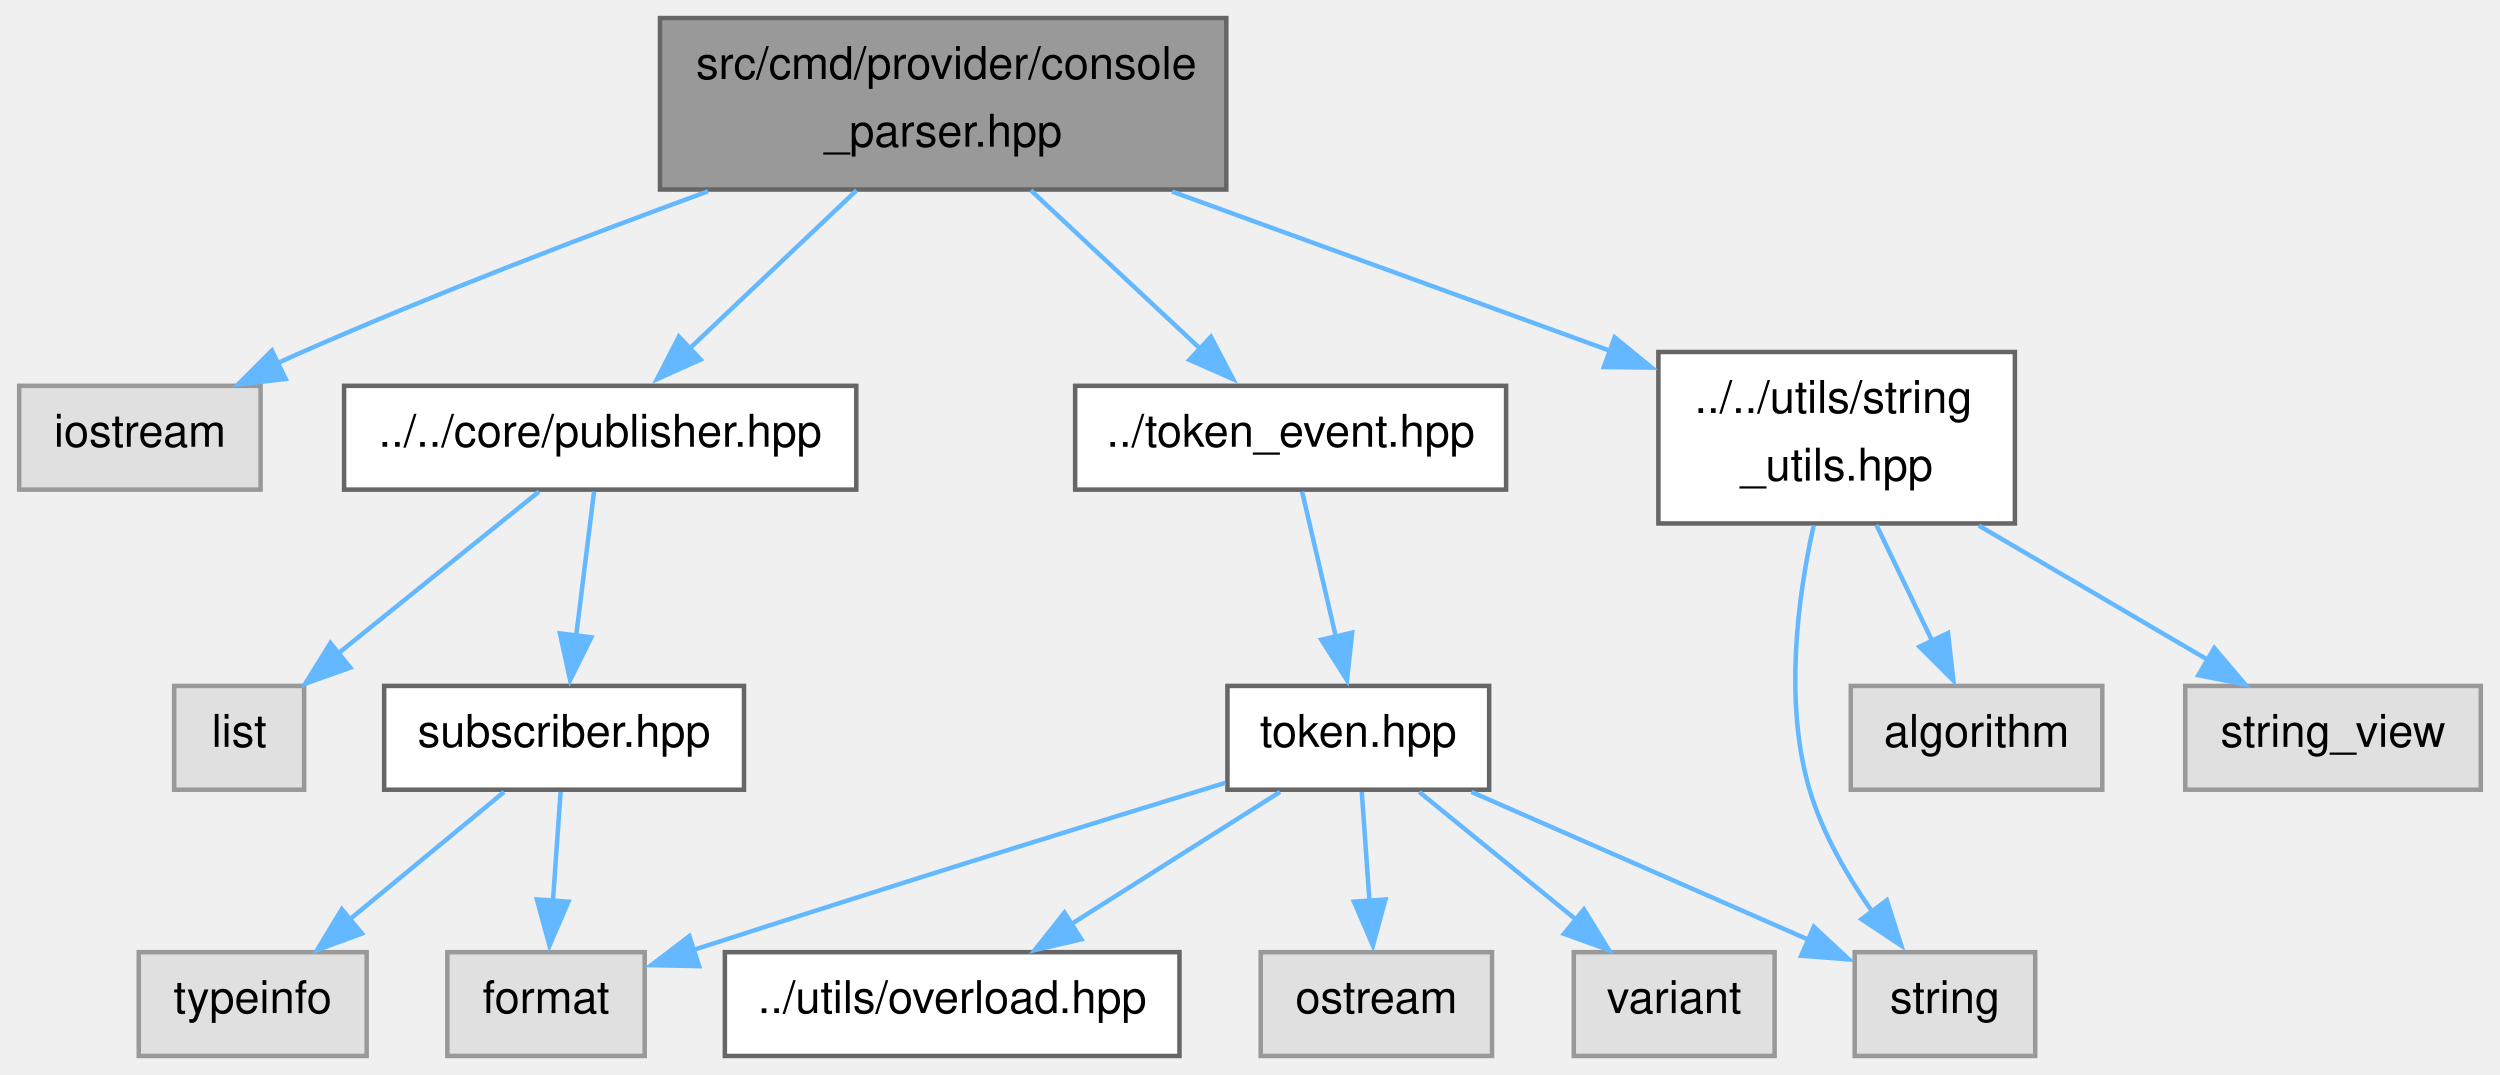
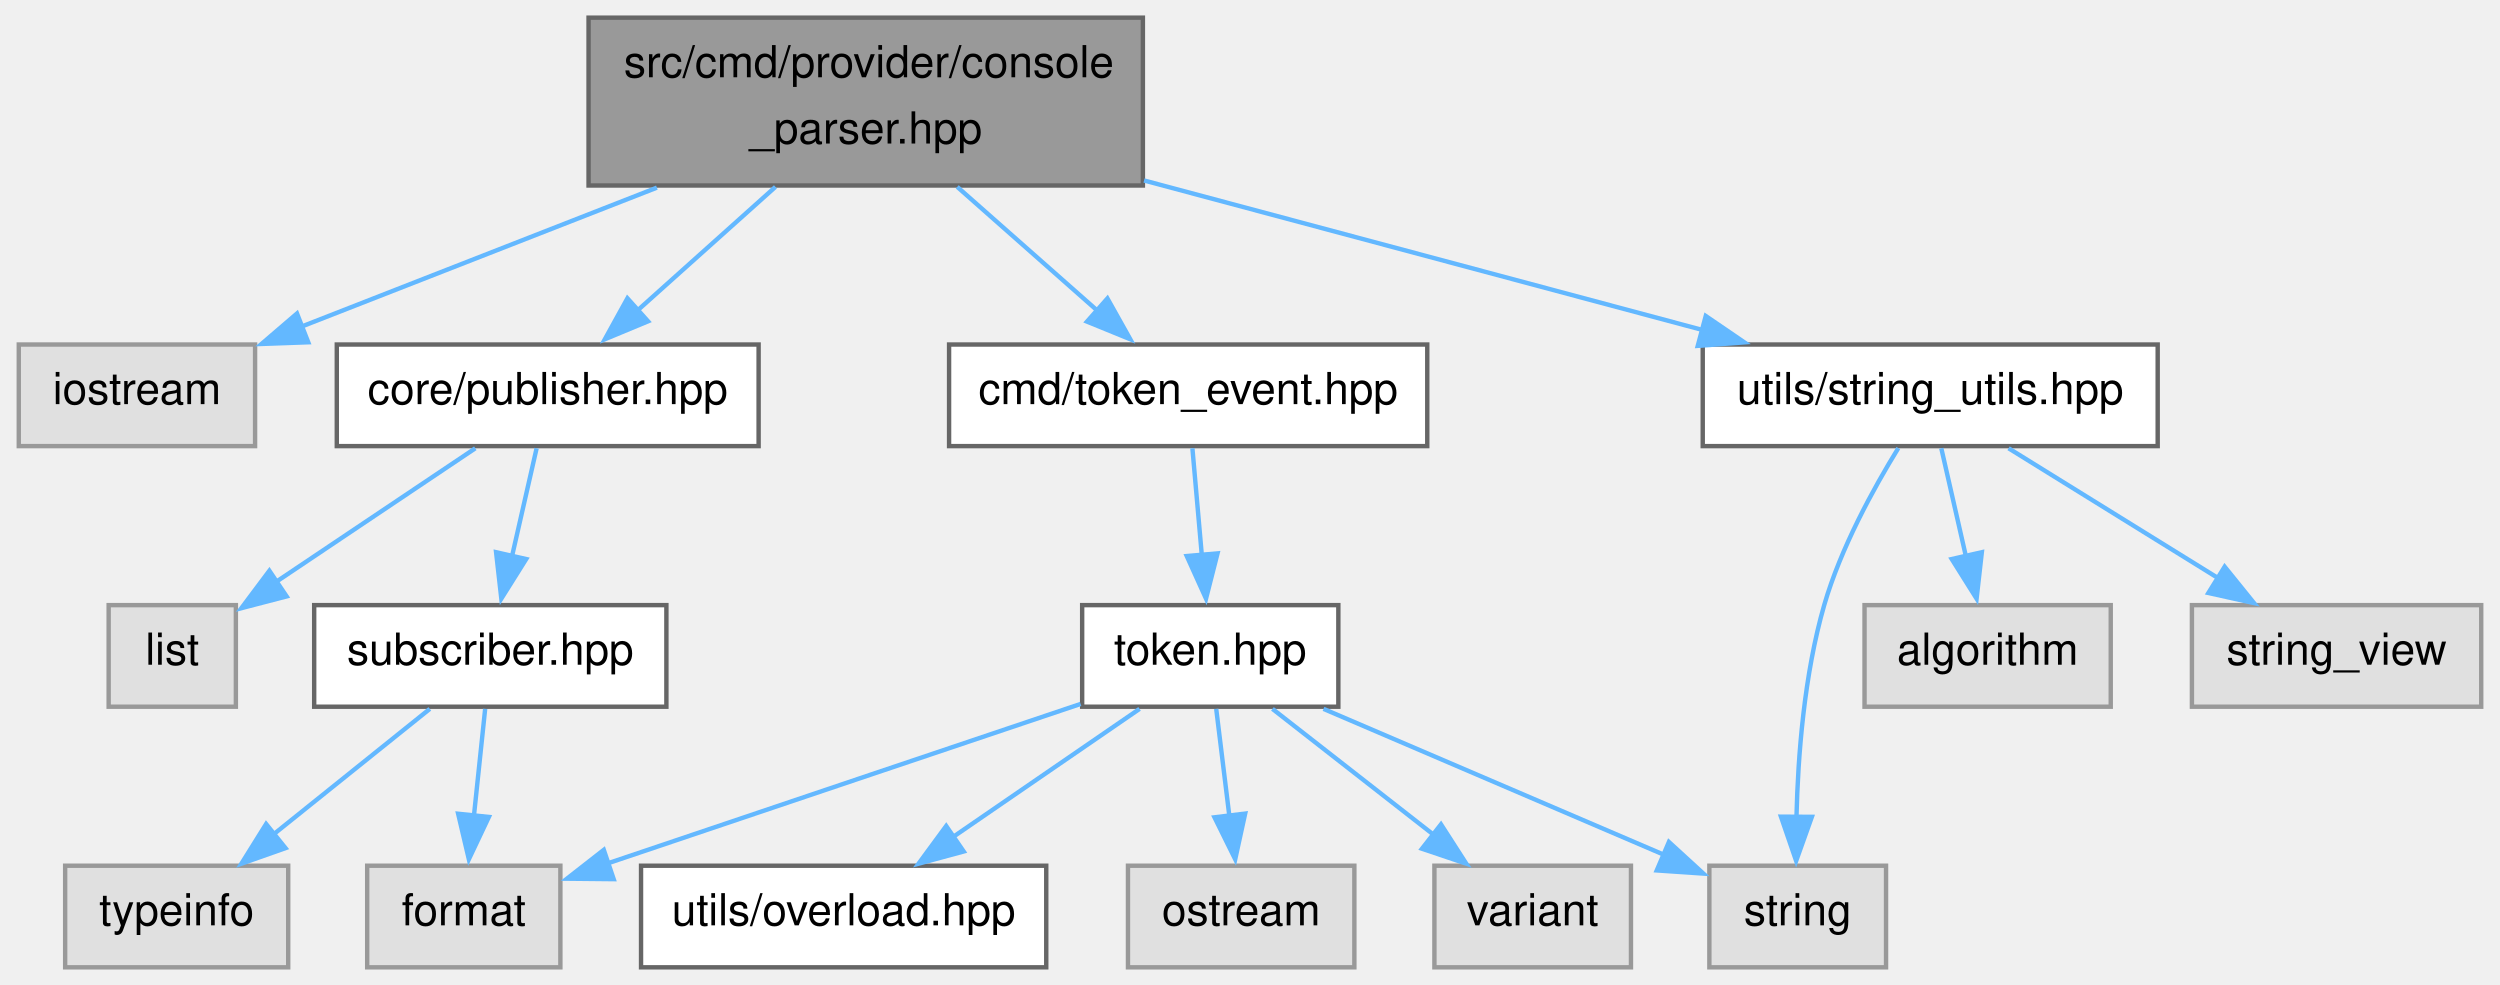
- <svg xmlns="http://www.w3.org/2000/svg" xmlns:xlink="http://www.w3.org/1999/xlink" width="554pt" height="238pt" viewBox="0.00 0.00 553.50 238.00">
-   <g id="graph0" class="graph" transform="scale(1 1) rotate(0) translate(4 234)">
+ <svg xmlns="http://www.w3.org/2000/svg" xmlns:xlink="http://www.w3.org/1999/xlink" width="566pt" height="223pt" viewBox="0.00 0.00 565.50 223.00">
+   <g id="graph0" class="graph" transform="scale(1 1) rotate(0) translate(4 219)">
    <g id="Node000001" class="node">
      <g id="a_Node000001">
        <a xlink:title=" ">
-           <polygon fill="#999999" stroke="#666666" points="267.5,-230 142,-230 142,-192 267.5,-192 267.5,-230" />
-           <text text-anchor="start" x="150" y="-216.5" font-family="Helvetica,sans-Serif" font-size="10.00">src/cmd/provider/console</text>
-           <text text-anchor="middle" x="204.75" y="-201.5" font-family="Helvetica,sans-Serif" font-size="10.00">_parser.hpp</text>
+           <polygon fill="#999999" stroke="#666666" points="254.5,-215 129,-215 129,-177 254.5,-177 254.5,-215" />
+           <text text-anchor="start" x="137" y="-201.5" font-family="Helvetica,sans-Serif" font-size="10.00">src/cmd/provider/console</text>
+           <text text-anchor="middle" x="191.75" y="-186.5" font-family="Helvetica,sans-Serif" font-size="10.00">_parser.hpp</text>
        </a>
      </g>
    </g>
    <g id="Node000002" class="node">
      <g id="a_Node000002">
        <a xlink:title=" ">
-           <polygon fill="#e0e0e0" stroke="#999999" points="53.5,-148.5 0,-148.5 0,-125.5 53.5,-125.5 53.5,-148.5" />
-           <text text-anchor="middle" x="26.75" y="-135" font-family="Helvetica,sans-Serif" font-size="10.00">iostream</text>
+           <polygon fill="#e0e0e0" stroke="#999999" points="53.5,-141 0,-141 0,-118 53.5,-118 53.5,-141" />
+           <text text-anchor="middle" x="26.75" y="-127.5" font-family="Helvetica,sans-Serif" font-size="10.00">iostream</text>
        </a>
      </g>
    </g>
    <g id="edge1_Node000001_Node000002" class="edge">
      <g id="a_edge1_Node000001_Node000002">
        <a xlink:title=" ">
-           <path fill="none" stroke="#63b8ff" d="M152.65,-191.61C125.57,-181.69 92.09,-168.88 62.75,-156 60.88,-155.18 58.96,-154.31 57.04,-153.42" />
-           <polygon fill="#63b8ff" stroke="#63b8ff" points="59.05,-150.02 48.52,-148.83 56.01,-156.32 59.05,-150.02" />
+           <path fill="none" stroke="#63b8ff" d="M144.47,-176.52C118.92,-166.53 87.82,-154.37 64.01,-145.06" />
+           <polygon fill="#63b8ff" stroke="#63b8ff" points="65.54,-141.51 54.95,-141.13 62.99,-148.03 65.54,-141.51" />
        </a>
      </g>
    </g>
    <g id="Node000003" class="node">
      <g id="a_Node000003">
        <a xlink:href="publisher_8hpp.html" target="_top" xlink:title=" ">
-           <polygon fill="white" stroke="#666666" points="185.5,-148.5 72,-148.5 72,-125.5 185.5,-125.5 185.5,-148.5" />
-           <text text-anchor="middle" x="128.75" y="-135" font-family="Helvetica,sans-Serif" font-size="10.00">../../core/publisher.hpp</text>
+           <polygon fill="white" stroke="#666666" points="167.5,-141 72,-141 72,-118 167.5,-118 167.5,-141" />
+           <text text-anchor="middle" x="119.75" y="-127.5" font-family="Helvetica,sans-Serif" font-size="10.00">core/publisher.hpp</text>
        </a>
      </g>
    </g>
    <g id="edge2_Node000001_Node000003" class="edge">
      <g id="a_edge2_Node000001_Node000003">
        <a xlink:title=" ">
-           <path fill="none" stroke="#63b8ff" d="M185.57,-191.83C174.11,-180.97 159.58,-167.21 148.09,-156.32" />
-           <polygon fill="#63b8ff" stroke="#63b8ff" points="151.01,-154.32 141.34,-149.98 146.2,-159.4 151.01,-154.32" />
+           <path fill="none" stroke="#63b8ff" d="M171.31,-176.69C161.41,-167.82 149.56,-157.2 139.72,-148.39" />
+           <polygon fill="#63b8ff" stroke="#63b8ff" points="142.47,-146.26 132.68,-142.19 137.8,-151.47 142.47,-146.26" />
        </a>
      </g>
    </g>
    <g id="Node000008" class="node">
      <g id="a_Node000008">
        <a xlink:href="string__utils_8hpp.html" target="_top" xlink:title=" ">
-           <polygon fill="white" stroke="#666666" points="442.25,-156 363.25,-156 363.25,-118 442.25,-118 442.25,-156" />
-           <text text-anchor="start" x="371.25" y="-142.5" font-family="Helvetica,sans-Serif" font-size="10.00">../../utils/string</text>
-           <text text-anchor="middle" x="402.75" y="-127.5" font-family="Helvetica,sans-Serif" font-size="10.00">_utils.hpp</text>
+           <polygon fill="white" stroke="#666666" points="484.25,-141 381.25,-141 381.25,-118 484.25,-118 484.25,-141" />
+           <text text-anchor="middle" x="432.75" y="-127.5" font-family="Helvetica,sans-Serif" font-size="10.00">utils/string_utils.hpp</text>
        </a>
      </g>
    </g>
    <g id="edge7_Node000001_Node000008" class="edge">
      <g id="a_edge7_Node000001_Node000008">
        <a xlink:title=" ">
-           <path fill="none" stroke="#63b8ff" d="M255.48,-191.55C285.31,-180.71 322.87,-167.05 352.6,-156.24" />
-           <polygon fill="#63b8ff" stroke="#63b8ff" points="353.56,-159.25 361.76,-152.54 351.17,-152.67 353.56,-159.25" />
+           <path fill="none" stroke="#63b8ff" d="M254.76,-178.14C294.1,-167.61 344.14,-154.22 381.13,-144.31" />
+           <polygon fill="#63b8ff" stroke="#63b8ff" points="381.93,-147.46 390.68,-141.49 380.12,-140.7 381.93,-147.46" />
        </a>
      </g>
    </g>
    <g id="Node000012" class="node">
      <g id="a_Node000012">
        <a xlink:href="token__event_8hpp.html" target="_top" xlink:title=" ">
-           <polygon fill="white" stroke="#666666" points="329.5,-148.5 234,-148.5 234,-125.5 329.5,-125.5 329.5,-148.5" />
-           <text text-anchor="middle" x="281.75" y="-135" font-family="Helvetica,sans-Serif" font-size="10.00">../token_event.hpp</text>
+           <polygon fill="white" stroke="#666666" points="318.88,-141 210.62,-141 210.62,-118 318.88,-118 318.88,-141" />
+           <text text-anchor="middle" x="264.75" y="-127.5" font-family="Helvetica,sans-Serif" font-size="10.00">cmd/token_event.hpp</text>
        </a>
      </g>
    </g>
    <g id="edge11_Node000001_Node000012" class="edge">
      <g id="a_edge11_Node000001_Node000012">
        <a xlink:title=" ">
-           <path fill="none" stroke="#63b8ff" d="M224.18,-191.83C235.8,-180.97 250.51,-167.21 262.15,-156.32" />
-           <polygon fill="#63b8ff" stroke="#63b8ff" points="264.09,-159.37 269,-149.98 259.31,-154.26 264.09,-159.37" />
+           <path fill="none" stroke="#63b8ff" d="M212.47,-176.69C222.52,-167.82 234.53,-157.2 244.51,-148.39" />
+           <polygon fill="#63b8ff" stroke="#63b8ff" points="246.47,-151.44 251.65,-142.19 241.84,-146.19 246.47,-151.44" />
        </a>
      </g>
    </g>
    <g id="Node000004" class="node">
      <g id="a_Node000004">
        <a xlink:title=" ">
-           <polygon fill="#e0e0e0" stroke="#999999" points="63.15,-82 34.35,-82 34.35,-59 63.15,-59 63.15,-82" />
-           <text text-anchor="middle" x="48.75" y="-68.5" font-family="Helvetica,sans-Serif" font-size="10.00">list</text>
+           <polygon fill="#e0e0e0" stroke="#999999" points="49.15,-82 20.35,-82 20.35,-59 49.15,-59 49.15,-82" />
+           <text text-anchor="middle" x="34.75" y="-68.5" font-family="Helvetica,sans-Serif" font-size="10.00">list</text>
        </a>
      </g>
    </g>
    <g id="edge3_Node000003_Node000004" class="edge">
      <g id="a_edge3_Node000003_Node000004">
        <a xlink:title=" ">
-           <path fill="none" stroke="#63b8ff" d="M115.18,-125.06C103,-115.24 84.89,-100.64 70.66,-89.17" />
-           <polygon fill="#63b8ff" stroke="#63b8ff" points="73.37,-86.05 63.39,-82.5 68.98,-91.5 73.37,-86.05" />
+           <path fill="none" stroke="#63b8ff" d="M103.36,-117.51C90.54,-108.91 72.54,-96.84 58.19,-87.22" />
+           <polygon fill="#63b8ff" stroke="#63b8ff" points="60.64,-83.98 50.39,-81.31 56.74,-89.79 60.64,-83.98" />
        </a>
      </g>
    </g>
    <g id="Node000005" class="node">
      <g id="a_Node000005">
        <a xlink:href="subscriber_8hpp.html" target="_top" xlink:title=" ">
-           <polygon fill="white" stroke="#666666" points="160.62,-82 80.88,-82 80.88,-59 160.62,-59 160.62,-82" />
-           <text text-anchor="middle" x="120.75" y="-68.5" font-family="Helvetica,sans-Serif" font-size="10.00">subscriber.hpp</text>
+           <polygon fill="white" stroke="#666666" points="146.62,-82 66.88,-82 66.88,-59 146.62,-59 146.62,-82" />
+           <text text-anchor="middle" x="106.75" y="-68.5" font-family="Helvetica,sans-Serif" font-size="10.00">subscriber.hpp</text>
        </a>
      </g>
    </g>
    <g id="edge4_Node000003_Node000005" class="edge">
      <g id="a_edge4_Node000003_Node000005">
        <a xlink:title=" ">
-           <path fill="none" stroke="#63b8ff" d="M127.39,-125.06C126.31,-116.3 124.75,-103.73 123.41,-92.98" />
-           <polygon fill="#63b8ff" stroke="#63b8ff" points="126.79,-92.77 122.09,-83.28 119.84,-93.63 126.79,-92.77" />
+           <path fill="none" stroke="#63b8ff" d="M117.24,-117.51C115.66,-110.57 113.56,-101.37 111.66,-93.02" />
+           <polygon fill="#63b8ff" stroke="#63b8ff" points="114.88,-92.43 109.25,-83.46 108.06,-93.98 114.88,-92.43" />
        </a>
      </g>
    </g>
    <g id="Node000006" class="node">
      <g id="a_Node000006">
        <a xlink:title=" ">
-           <polygon fill="#e0e0e0" stroke="#999999" points="138.62,-23 94.88,-23 94.88,0 138.62,0 138.62,-23" />
-           <text text-anchor="middle" x="116.75" y="-9.5" font-family="Helvetica,sans-Serif" font-size="10.00">format</text>
+           <polygon fill="#e0e0e0" stroke="#999999" points="122.62,-23 78.88,-23 78.88,0 122.62,0 122.62,-23" />
+           <text text-anchor="middle" x="100.75" y="-9.5" font-family="Helvetica,sans-Serif" font-size="10.00">format</text>
        </a>
      </g>
    </g>
    <g id="edge5_Node000005_Node000006" class="edge">
      <g id="a_edge5_Node000005_Node000006">
        <a xlink:title=" ">
-           <path fill="none" stroke="#63b8ff" d="M119.98,-58.51C119.5,-51.65 118.86,-42.58 118.28,-34.31" />
-           <polygon fill="#63b8ff" stroke="#63b8ff" points="121.71,-34.19 117.52,-24.46 114.73,-34.68 121.71,-34.19" />
+           <path fill="none" stroke="#63b8ff" d="M105.59,-58.51C104.87,-51.65 103.92,-42.58 103.05,-34.31" />
+           <polygon fill="#63b8ff" stroke="#63b8ff" points="106.43,-34.04 101.9,-24.46 99.47,-34.77 106.43,-34.04" />
        </a>
      </g>
    </g>
    <g id="Node000007" class="node">
      <g id="a_Node000007">
        <a xlink:title=" ">
-           <polygon fill="#e0e0e0" stroke="#999999" points="77,-23 26.5,-23 26.5,0 77,0 77,-23" />
-           <text text-anchor="middle" x="51.75" y="-9.5" font-family="Helvetica,sans-Serif" font-size="10.00">typeinfo</text>
+           <polygon fill="#e0e0e0" stroke="#999999" points="61,-23 10.5,-23 10.5,0 61,0 61,-23" />
+           <text text-anchor="middle" x="35.75" y="-9.5" font-family="Helvetica,sans-Serif" font-size="10.00">typeinfo</text>
        </a>
      </g>
    </g>
    <g id="edge6_Node000005_Node000007" class="edge">
      <g id="a_edge6_Node000005_Node000007">
        <a xlink:title=" ">
-           <path fill="none" stroke="#63b8ff" d="M107.45,-58.51C97.81,-50.55 84.56,-39.6 73.4,-30.39" />
-           <polygon fill="#63b8ff" stroke="#63b8ff" points="75.95,-27.13 66.01,-23.46 71.49,-32.52 75.95,-27.13" />
+           <path fill="none" stroke="#63b8ff" d="M93.06,-58.51C83.04,-50.47 69.24,-39.39 57.69,-30.11" />
+           <polygon fill="#63b8ff" stroke="#63b8ff" points="60.39,-26.99 50.4,-23.46 56,-32.45 60.39,-26.99" />
        </a>
      </g>
    </g>
    <g id="Node000009" class="node">
      <g id="a_Node000009">
        <a xlink:title=" ">
-           <polygon fill="#e0e0e0" stroke="#999999" points="461.62,-82 405.88,-82 405.88,-59 461.62,-59 461.62,-82" />
-           <text text-anchor="middle" x="433.75" y="-68.5" font-family="Helvetica,sans-Serif" font-size="10.00">algorithm</text>
+           <polygon fill="#e0e0e0" stroke="#999999" points="473.62,-82 417.88,-82 417.88,-59 473.62,-59 473.62,-82" />
+           <text text-anchor="middle" x="445.75" y="-68.5" font-family="Helvetica,sans-Serif" font-size="10.00">algorithm</text>
        </a>
      </g>
    </g>
    <g id="edge8_Node000008_Node000009" class="edge">
      <g id="a_edge8_Node000008_Node000009">
        <a xlink:title=" ">
-           <path fill="none" stroke="#63b8ff" d="M411.55,-117.69C415.43,-109.62 420,-100.12 423.98,-91.83" />
-           <polygon fill="#63b8ff" stroke="#63b8ff" points="427.43,-93.72 428.61,-83.19 421.12,-90.69 427.43,-93.72" />
+           <path fill="none" stroke="#63b8ff" d="M435.26,-117.51C436.84,-110.57 438.94,-101.37 440.84,-93.02" />
+           <polygon fill="#63b8ff" stroke="#63b8ff" points="444.44,-93.98 443.25,-83.46 437.62,-92.43 444.44,-93.98" />
        </a>
      </g>
    </g>
    <g id="Node000010" class="node">
      <g id="a_Node000010">
        <a xlink:title=" ">
-           <polygon fill="#e0e0e0" stroke="#999999" points="446.75,-23 406.75,-23 406.75,0 446.75,0 446.75,-23" />
-           <text text-anchor="middle" x="426.75" y="-9.5" font-family="Helvetica,sans-Serif" font-size="10.00">string</text>
+           <polygon fill="#e0e0e0" stroke="#999999" points="422.75,-23 382.75,-23 382.75,0 422.75,0 422.75,-23" />
+           <text text-anchor="middle" x="402.75" y="-9.5" font-family="Helvetica,sans-Serif" font-size="10.00">string</text>
        </a>
      </g>
    </g>
    <g id="edge9_Node000008_Node000010" class="edge">
      <g id="a_edge9_Node000008_Node000010">
        <a xlink:title=" ">
-           <path fill="none" stroke="#63b8ff" d="M397.66,-117.57C394.14,-101.72 391.03,-78.42 396.75,-59 399.57,-49.43 405.03,-39.98 410.53,-32.12" />
-           <polygon fill="#63b8ff" stroke="#63b8ff" points="413.87,-34.52 417.09,-24.43 408.27,-30.3 413.87,-34.52" />
+           <path fill="none" stroke="#63b8ff" d="M425.53,-117.55C419.92,-108.44 412.48,-94.92 408.75,-82 404.23,-66.34 402.8,-47.94 402.47,-34.01" />
+           <polygon fill="#63b8ff" stroke="#63b8ff" points="405.96,-34.07 402.4,-24.09 398.96,-34.11 405.96,-34.07" />
        </a>
      </g>
    </g>
    <g id="Node000011" class="node">
      <g id="a_Node000011">
        <a xlink:title=" ">
-           <polygon fill="#e0e0e0" stroke="#999999" points="545.5,-82 480,-82 480,-59 545.5,-59 545.5,-82" />
-           <text text-anchor="middle" x="512.75" y="-68.5" font-family="Helvetica,sans-Serif" font-size="10.00">string_view</text>
+           <polygon fill="#e0e0e0" stroke="#999999" points="557.5,-82 492,-82 492,-59 557.5,-59 557.5,-82" />
+           <text text-anchor="middle" x="524.75" y="-68.5" font-family="Helvetica,sans-Serif" font-size="10.00">string_view</text>
        </a>
      </g>
    </g>
    <g id="edge10_Node000008_Node000011" class="edge">
      <g id="a_edge10_Node000008_Node000011">
        <a xlink:title=" ">
-           <path fill="none" stroke="#63b8ff" d="M434.27,-117.52C450.36,-108.08 469.75,-96.72 485.23,-87.64" />
-           <polygon fill="#63b8ff" stroke="#63b8ff" points="486.44,-90.4 493.29,-82.32 482.9,-84.36 486.44,-90.4" />
+           <path fill="none" stroke="#63b8ff" d="M450.49,-117.51C463.98,-109.15 482.77,-97.51 498.07,-88.03" />
+           <polygon fill="#63b8ff" stroke="#63b8ff" points="499.41,-90.7 506.07,-82.46 495.72,-84.75 499.41,-90.7" />
        </a>
      </g>
    </g>
    <g id="Node000013" class="node">
      <g id="a_Node000013">
        <a xlink:href="token_8hpp.html" target="_top" xlink:title=" ">
-           <polygon fill="white" stroke="#666666" points="325.75,-82 267.75,-82 267.75,-59 325.75,-59 325.75,-82" />
-           <text text-anchor="middle" x="296.75" y="-68.5" font-family="Helvetica,sans-Serif" font-size="10.00">token.hpp</text>
+           <polygon fill="white" stroke="#666666" points="298.75,-82 240.75,-82 240.75,-59 298.75,-59 298.75,-82" />
+           <text text-anchor="middle" x="269.75" y="-68.5" font-family="Helvetica,sans-Serif" font-size="10.00">token.hpp</text>
        </a>
      </g>
    </g>
    <g id="edge12_Node000012_Node000013" class="edge">
      <g id="a_edge12_Node000012_Node000013">
        <a xlink:title=" ">
-           <path fill="none" stroke="#63b8ff" d="M284.29,-125.06C286.33,-116.3 289.25,-103.73 291.76,-92.98" />
-           <polygon fill="#63b8ff" stroke="#63b8ff" points="295.39,-93.81 294.24,-83.28 288.57,-92.23 295.39,-93.81" />
+           <path fill="none" stroke="#63b8ff" d="M265.71,-117.51C266.32,-110.65 267.11,-101.58 267.84,-93.31" />
+           <polygon fill="#63b8ff" stroke="#63b8ff" points="271.4,-93.72 268.79,-83.46 264.43,-93.11 271.4,-93.72" />
        </a>
      </g>
    </g>
    <g id="edge13_Node000013_Node000006" class="edge">
      <g id="a_edge13_Node000013_Node000006">
        <a xlink:title=" ">
-           <path fill="none" stroke="#63b8ff" d="M267.28,-60.53C239.23,-51.95 195.6,-38.46 149.31,-23.46" />
-           <polygon fill="#63b8ff" stroke="#63b8ff" points="150.67,-19.9 140.08,-20.13 148.51,-26.56 150.67,-19.9" />
+           <path fill="none" stroke="#63b8ff" d="M240.4,-59.63C214.54,-50.92 175.57,-37.8 133.32,-23.53" />
+           <polygon fill="#63b8ff" stroke="#63b8ff" points="134.69,-19.96 124.1,-20.07 132.45,-26.59 134.69,-19.96" />
        </a>
      </g>
    </g>
    <g id="edge15_Node000013_Node000010" class="edge">
      <g id="a_edge15_Node000013_Node000010">
        <a xlink:title=" ">
-           <path fill="none" stroke="#63b8ff" d="M321.82,-58.51C343.19,-49.14 373.96,-35.65 396.66,-25.69" />
-           <polygon fill="#63b8ff" stroke="#63b8ff" points="397.7,-28.62 405.46,-21.4 394.89,-22.21 397.7,-28.62" />
+           <path fill="none" stroke="#63b8ff" d="M295.39,-58.51C317.39,-49.08 349.12,-35.49 372.38,-25.52" />
+           <polygon fill="#63b8ff" stroke="#63b8ff" points="373.59,-28.38 381.41,-21.22 370.84,-21.94 373.59,-28.38" />
        </a>
      </g>
    </g>
    <g id="Node000014" class="node">
      <g id="a_Node000014">
        <a xlink:title=" ">
-           <polygon fill="#e0e0e0" stroke="#999999" points="326.38,-23 275.12,-23 275.12,0 326.38,0 326.38,-23" />
-           <text text-anchor="middle" x="300.75" y="-9.5" font-family="Helvetica,sans-Serif" font-size="10.00">ostream</text>
+           <polygon fill="#e0e0e0" stroke="#999999" points="302.38,-23 251.12,-23 251.12,0 302.38,0 302.38,-23" />
+           <text text-anchor="middle" x="276.75" y="-9.5" font-family="Helvetica,sans-Serif" font-size="10.00">ostream</text>
        </a>
      </g>
    </g>
    <g id="edge14_Node000013_Node000014" class="edge">
      <g id="a_edge14_Node000013_Node000014">
        <a xlink:title=" ">
-           <path fill="none" stroke="#63b8ff" d="M297.52,-58.51C298,-51.65 298.64,-42.58 299.22,-34.31" />
-           <polygon fill="#63b8ff" stroke="#63b8ff" points="302.77,-34.68 299.98,-24.46 295.79,-34.19 302.77,-34.68" />
+           <path fill="none" stroke="#63b8ff" d="M271.1,-58.51C271.94,-51.65 273.06,-42.58 274.07,-34.31" />
+           <polygon fill="#63b8ff" stroke="#63b8ff" points="277.66,-34.81 275.4,-24.46 270.71,-33.96 277.66,-34.81" />
        </a>
      </g>
    </g>
    <g id="Node000015" class="node">
      <g id="a_Node000015">
        <a xlink:title=" ">
-           <polygon fill="#e0e0e0" stroke="#999999" points="389,-23 344.5,-23 344.5,0 389,0 389,-23" />
-           <text text-anchor="middle" x="366.75" y="-9.5" font-family="Helvetica,sans-Serif" font-size="10.00">variant</text>
+           <polygon fill="#e0e0e0" stroke="#999999" points="365,-23 320.5,-23 320.5,0 365,0 365,-23" />
+           <text text-anchor="middle" x="342.75" y="-9.5" font-family="Helvetica,sans-Serif" font-size="10.00">variant</text>
        </a>
      </g>
    </g>
    <g id="edge16_Node000013_Node000015" class="edge">
      <g id="a_edge16_Node000013_Node000015">
        <a xlink:title=" ">
-           <path fill="none" stroke="#63b8ff" d="M310.25,-58.51C320.03,-50.55 333.47,-39.6 344.78,-30.39" />
-           <polygon fill="#63b8ff" stroke="#63b8ff" points="346.75,-32.48 352.29,-23.46 342.33,-27.06 346.75,-32.48" />
+           <path fill="none" stroke="#63b8ff" d="M283.83,-58.51C294.13,-50.47 308.32,-39.39 320.19,-30.11" />
+           <polygon fill="#63b8ff" stroke="#63b8ff" points="321.99,-32.37 327.72,-23.46 317.68,-26.85 321.99,-32.37" />
        </a>
      </g>
    </g>
    <g id="Node000016" class="node">
      <g id="a_Node000016">
        <a xlink:href="overload_8hpp.html" target="_top" xlink:title=" ">
-           <polygon fill="white" stroke="#666666" points="257.12,-23 156.38,-23 156.38,0 257.12,0 257.12,-23" />
-           <text text-anchor="middle" x="206.75" y="-9.5" font-family="Helvetica,sans-Serif" font-size="10.00">../utils/overload.hpp</text>
+           <polygon fill="white" stroke="#666666" points="232.62,-23 140.88,-23 140.88,0 232.62,0 232.62,-23" />
+           <text text-anchor="middle" x="186.75" y="-9.5" font-family="Helvetica,sans-Serif" font-size="10.00">utils/overload.hpp</text>
        </a>
      </g>
    </g>
    <g id="edge17_Node000013_Node000016" class="edge">
      <g id="a_edge17_Node000013_Node000016">
        <a xlink:title=" ">
-           <path fill="none" stroke="#63b8ff" d="M279.4,-58.51C266.32,-50.23 248.17,-38.73 233.28,-29.3" />
-           <polygon fill="#63b8ff" stroke="#63b8ff" points="235.37,-25.85 225.05,-23.46 231.63,-31.76 235.37,-25.85" />
+           <path fill="none" stroke="#63b8ff" d="M253.75,-58.51C241.81,-50.31 225.26,-38.95 211.61,-29.57" />
+           <polygon fill="#63b8ff" stroke="#63b8ff" points="213.93,-26.23 203.7,-23.46 209.97,-32 213.93,-26.23" />
        </a>
      </g>
    </g>
  </g>
</svg>
